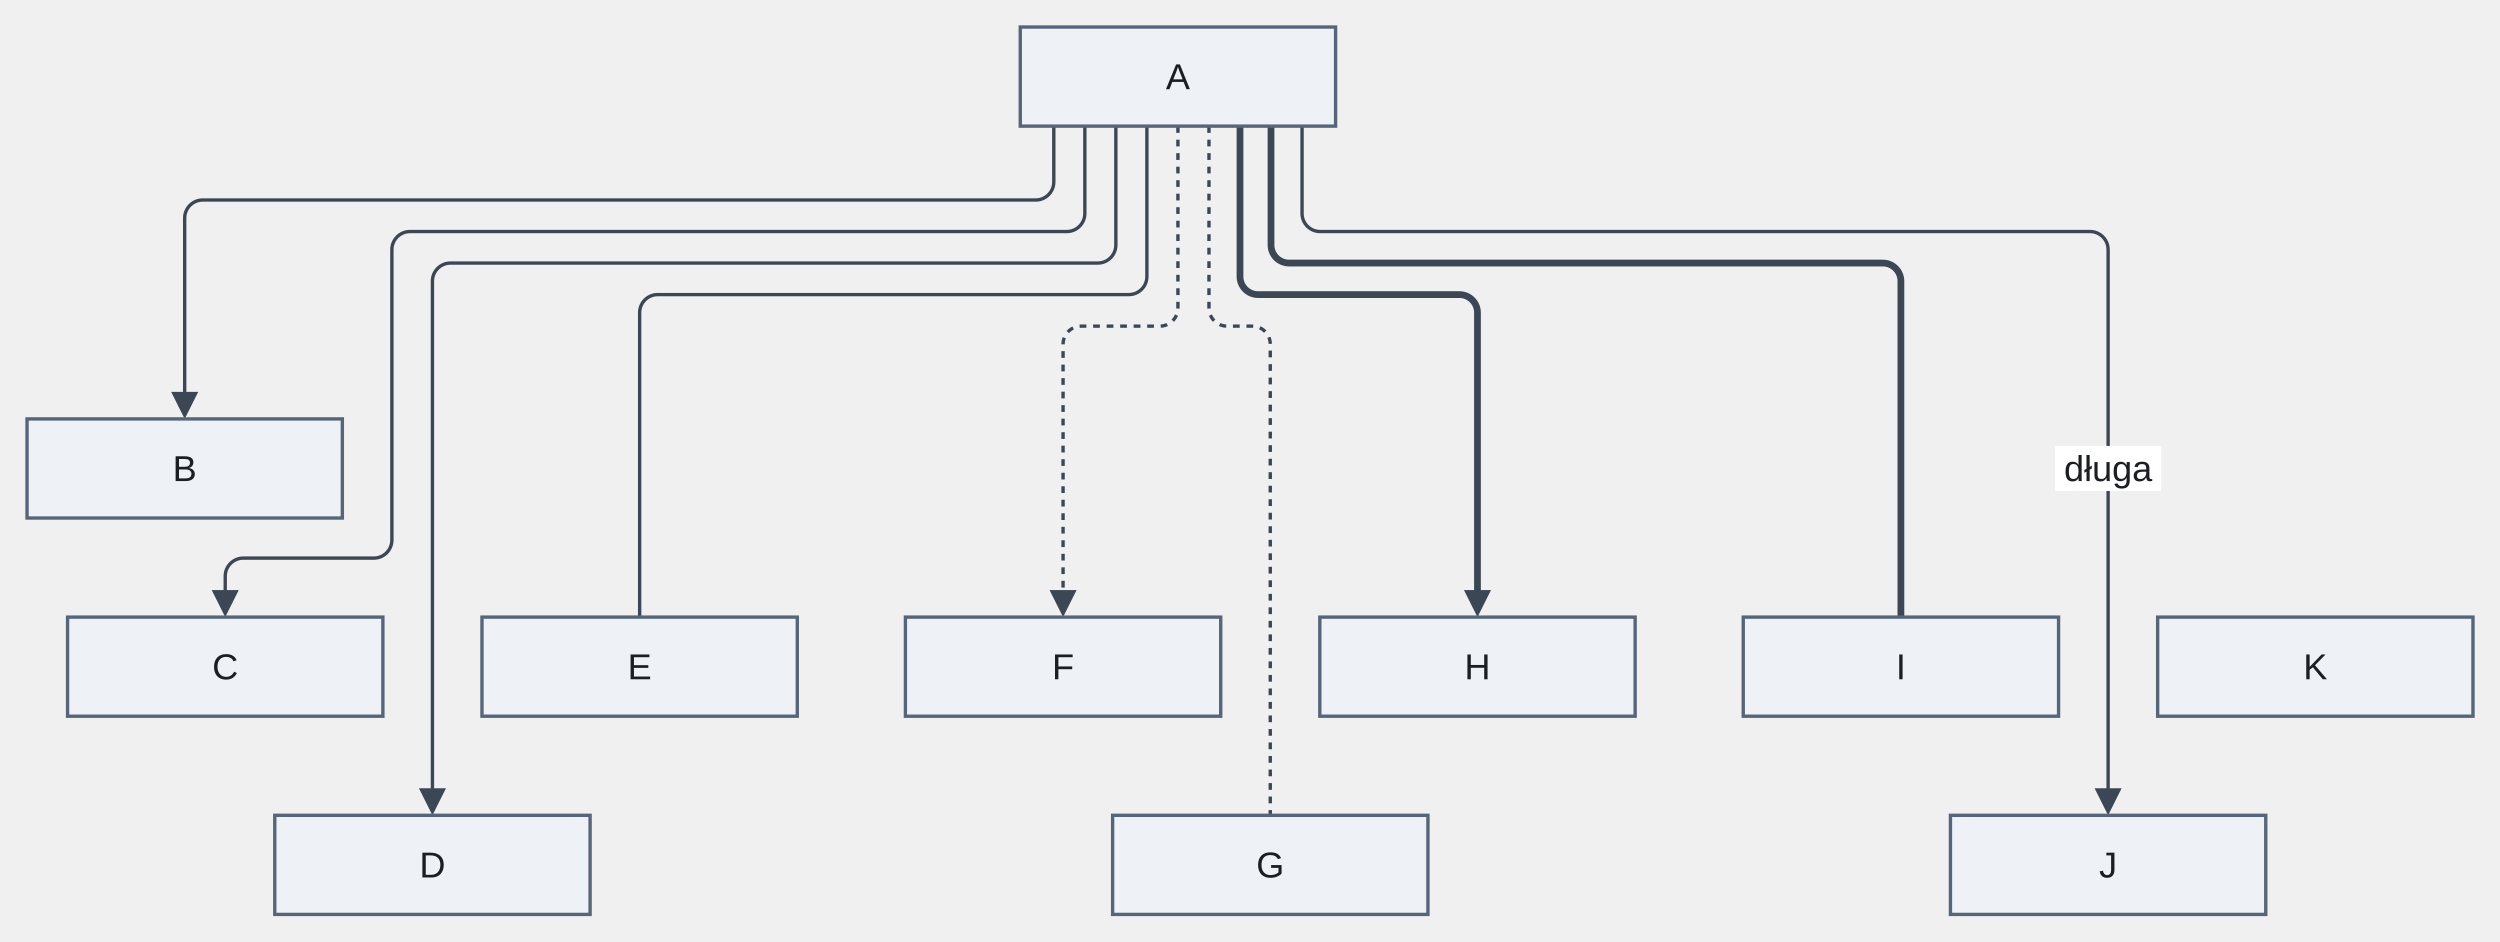
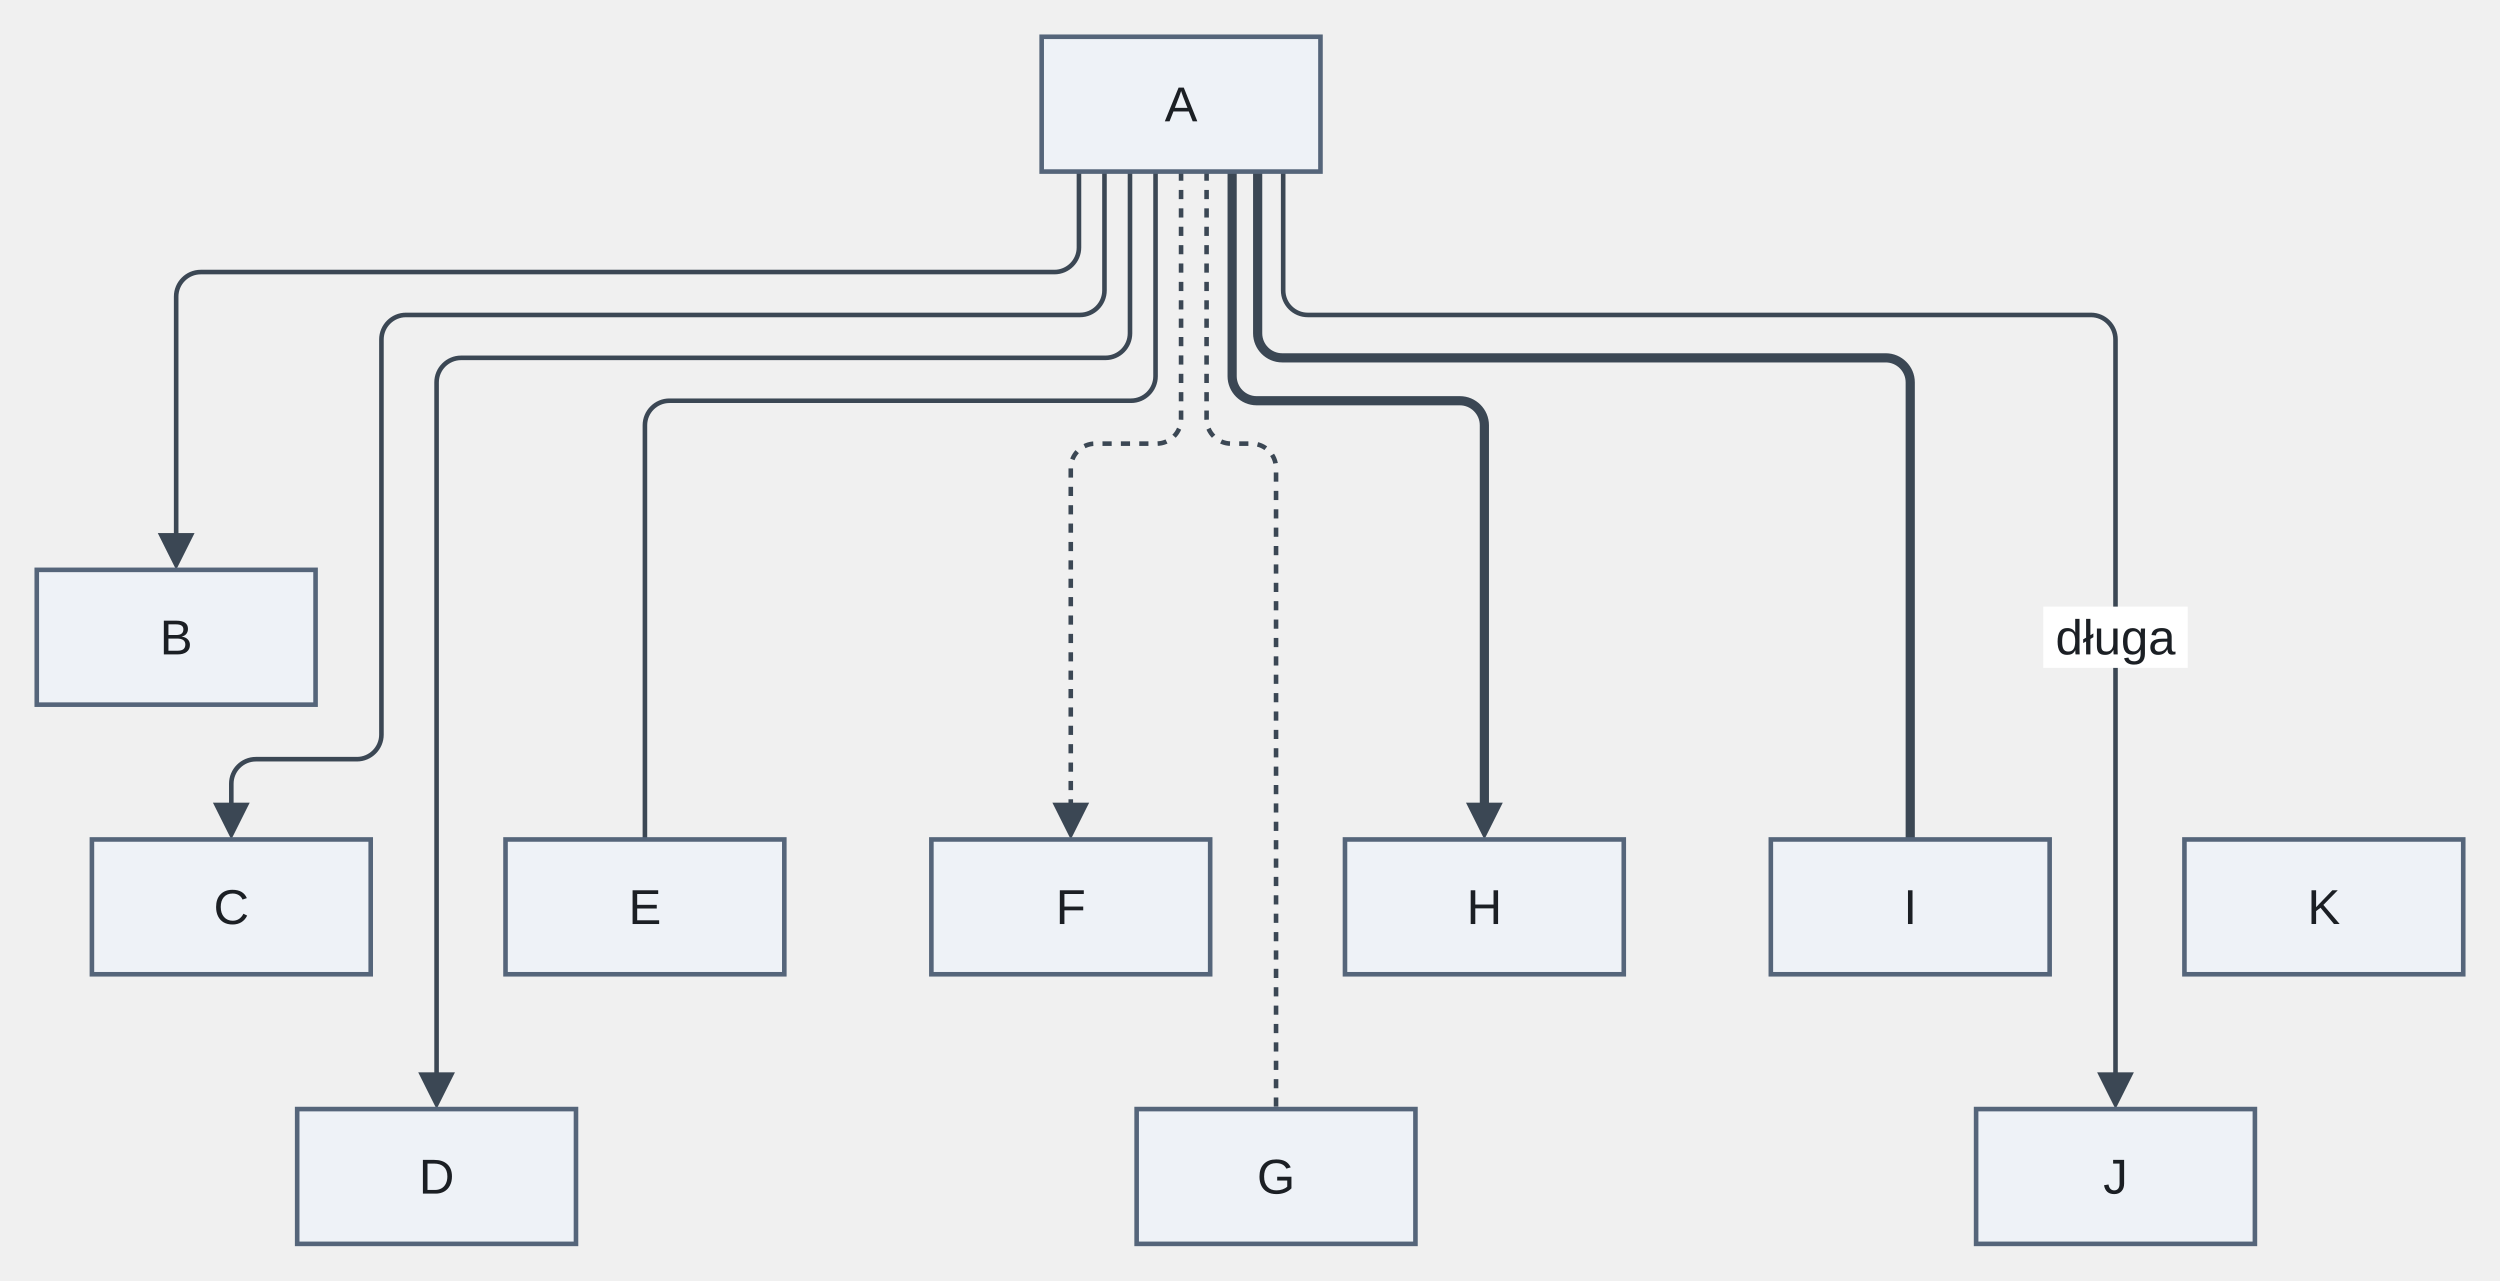
- <svg xmlns="http://www.w3.org/2000/svg" version="1.1" width="1110" height="418" viewBox="-12 -12 1110 418" role="img" font-family="Arimo, Arial, 'Liberation Sans', sans-serif" font-size="16">
-   <path class="edge" d="M455.89 44 L455.89 68.8 C455.89 73.2 452.29 76.8 447.89 76.8 L78 76.8 C73.6 76.8 70 80.4 70 84.8 L70 165.6" fill="none" stroke="#3b4754" stroke-width="1.5" />
-   <path class="edge" d="M469.67 44 L469.67 82.8 C469.67 87.2 466.07 90.8 461.67 90.8 L170 90.8 C165.6 90.8 162 94.4 162 98.8 L162 174 L162 218 L162 227.8 C162 232.2 158.4 235.8 154 235.8 L96 235.8 C91.6 235.8 88 239.4 88 243.8 L88 253.6" fill="none" stroke="#3b4754" stroke-width="1.5" />
-   <path class="edge" d="M483.44 44 L483.44 96.8 C483.44 101.2 479.84 104.8 475.44 104.8 L188 104.8 C183.6 104.8 180 108.4 180 112.8 L180 174 L180 341.6" fill="none" stroke="#3b4754" stroke-width="1.5" />
-   <path class="edge" d="M497.22 44 L497.22 110.8 C497.22 115.2 493.62 118.8 489.22 118.8 L280 118.8 C275.6 118.8 272 122.4 272 126.8 L272 174 L272 262" fill="none" stroke="#3b4754" stroke-width="1.5" />
-   <path class="edge" d="M511 44 L511 124.8 C511 129.2 507.4 132.8 503 132.8 L468 132.8 C463.6 132.8 460 136.4 460 140.8 L460 174 L460 253.6" fill="none" stroke="#3b4754" stroke-width="1.5" stroke-dasharray="3 3" />
-   <path class="edge" d="M524.78 44 L524.78 124.8 C524.78 129.2 528.38 132.8 532.78 132.8 L544 132.8 C548.4 132.8 552 136.4 552 140.8 L552 174 L552 350" fill="none" stroke="#3b4754" stroke-width="1.5" stroke-dasharray="3 3" />
-   <path class="edge" d="M538.56 44 L538.56 110.8 C538.56 115.2 542.16 118.8 546.56 118.8 L636 118.8 C640.4 118.8 644 122.4 644 126.8 L644 174 L644 253.6" fill="none" stroke="#3b4754" stroke-width="3" />
-   <path class="edge" d="M552.33 44 L552.33 96.8 C552.33 101.2 555.93 104.8 560.33 104.8 L824 104.8 C828.4 104.8 832 108.4 832 112.8 L832 174 L832 262" fill="none" stroke="#3b4754" stroke-width="3" />
-   <path class="edge" d="M566.11 44 L566.11 82.8 C566.11 87.2 569.71 90.8 574.11 90.8 L916 90.8 C920.4 90.8 924 94.4 924 98.8 L924 174 L924 341.6" fill="none" stroke="#3b4754" stroke-width="1.5" />
-   <rect class="edge-label-background" x="900.43" y="186" width="47.15" height="20" fill="#ffffff" />
-   <polygon class="arrowhead" points="70,174 64,162 76,162" fill="#3b4754" />
-   <polygon class="arrowhead" points="88,262 82,250 94,250" fill="#3b4754" />
-   <polygon class="arrowhead" points="180,350 174,338 186,338" fill="#3b4754" />
-   <polygon class="arrowhead" points="460,262 454,250 466,250" fill="#3b4754" />
-   <polygon class="arrowhead" points="644,262 638,250 650,250" fill="#3b4754" />
-   <polygon class="arrowhead" points="924,350 918,338 930,338" fill="#3b4754" />
-   <rect class="node" x="441" y="0" width="140" height="44" fill="#eef2f7" stroke="#55657a" stroke-width="1.5" />
-   <rect class="node" x="0" y="174" width="140" height="44" fill="#eef2f7" stroke="#55657a" stroke-width="1.5" />
-   <rect class="node" x="18" y="262" width="140" height="44" fill="#eef2f7" stroke="#55657a" stroke-width="1.5" />
-   <rect class="node" x="202" y="262" width="140" height="44" fill="#eef2f7" stroke="#55657a" stroke-width="1.5" />
-   <rect class="node" x="390" y="262" width="140" height="44" fill="#eef2f7" stroke="#55657a" stroke-width="1.5" />
-   <rect class="node" x="574" y="262" width="140" height="44" fill="#eef2f7" stroke="#55657a" stroke-width="1.5" />
-   <rect class="node" x="762" y="262" width="140" height="44" fill="#eef2f7" stroke="#55657a" stroke-width="1.5" />
-   <rect class="node" x="946" y="262" width="140" height="44" fill="#eef2f7" stroke="#55657a" stroke-width="1.5" />
-   <rect class="node" x="110" y="350" width="140" height="44" fill="#eef2f7" stroke="#55657a" stroke-width="1.5" />
-   <rect class="node" x="482" y="350" width="140" height="44" fill="#eef2f7" stroke="#55657a" stroke-width="1.5" />
-   <rect class="node" x="854" y="350" width="140" height="44" fill="#eef2f7" stroke="#55657a" stroke-width="1.5" />
-   <text class="node-label" x="511" y="27.6" text-anchor="middle" fill="#1b1f24">A</text>
-   <text class="node-label" x="70" y="201.6" text-anchor="middle" fill="#1b1f24">B</text>
-   <text class="node-label" x="88" y="289.6" text-anchor="middle" fill="#1b1f24">C</text>
-   <text class="node-label" x="272" y="289.6" text-anchor="middle" fill="#1b1f24">E</text>
-   <text class="node-label" x="460" y="289.6" text-anchor="middle" fill="#1b1f24">F</text>
-   <text class="node-label" x="644" y="289.6" text-anchor="middle" fill="#1b1f24">H</text>
-   <text class="node-label" x="832" y="289.6" text-anchor="middle" fill="#1b1f24">I</text>
-   <text class="node-label" x="1016" y="289.6" text-anchor="middle" fill="#1b1f24">K</text>
-   <text class="node-label" x="180" y="377.6" text-anchor="middle" fill="#1b1f24">D</text>
-   <text class="node-label" x="552" y="377.6" text-anchor="middle" fill="#1b1f24">G</text>
-   <text class="node-label" x="924" y="377.6" text-anchor="middle" fill="#1b1f24">J</text>
-   <text class="edge-label" x="924" y="201.6" text-anchor="middle" fill="#1b1f24">długa</text>
+ <svg xmlns="http://www.w3.org/2000/svg" version="1.1" width="816" height="418" viewBox="-11.5 -12 816 418" role="img" font-family="Arimo, Arial, 'Liberation Sans', sans-serif" font-size="16">
+   <path class="edge" d="M340.67 44 L340.67 68.8 C340.67 73.2 337.07 76.8 332.67 76.8 L54 76.8 C49.6 76.8 46 80.4 46 84.8 L46 165.6" fill="none" stroke="#3b4754" stroke-width="1.5" />
+   <path class="edge" d="M349 44 L349 82.8 C349 87.2 345.4 90.8 341 90.8 L121 90.8 C116.6 90.8 113 94.4 113 98.8 L113 174 L113 218 L113 227.8 C113 232.2 109.4 235.8 105 235.8 L72 235.8 C67.6 235.8 64 239.4 64 243.8 L64 253.6" fill="none" stroke="#3b4754" stroke-width="1.5" />
+   <path class="edge" d="M357.33 44 L357.33 96.8 C357.33 101.2 353.73 104.8 349.33 104.8 L139 104.8 C134.6 104.8 131 108.4 131 112.8 L131 174 L131 341.6" fill="none" stroke="#3b4754" stroke-width="1.5" />
+   <path class="edge" d="M365.67 44 L365.67 110.8 C365.67 115.2 362.07 118.8 357.67 118.8 L207 118.8 C202.6 118.8 199 122.4 199 126.8 L199 174 L199 262" fill="none" stroke="#3b4754" stroke-width="1.5" />
+   <path class="edge" d="M374 44 L374 124.8 C374 129.2 370.4 132.8 366 132.8 L346 132.8 C341.6 132.8 338 136.4 338 140.8 L338 174 L338 253.6" fill="none" stroke="#3b4754" stroke-width="1.5" stroke-dasharray="3 3" />
+   <path class="edge" d="M382.33 44 L382.33 124.8 C382.33 129.2 385.93 132.8 390.33 132.8 L397 132.8 C401.4 132.8 405 136.4 405 140.8 L405 174 L405 350" fill="none" stroke="#3b4754" stroke-width="1.5" stroke-dasharray="3 3" />
+   <path class="edge" d="M390.67 44 L390.67 110.8 C390.67 115.2 394.27 118.8 398.67 118.8 L465 118.8 C469.4 118.8 473 122.4 473 126.8 L473 174 L473 253.6" fill="none" stroke="#3b4754" stroke-width="3" />
+   <path class="edge" d="M399 44 L399 96.8 C399 101.2 402.6 104.8 407 104.8 L604 104.8 C608.4 104.8 612 108.4 612 112.8 L612 174 L612 262" fill="none" stroke="#3b4754" stroke-width="3" />
+   <path class="edge" d="M407.33 44 L407.33 82.8 C407.33 87.2 410.93 90.8 415.33 90.8 L671 90.8 C675.4 90.8 679 94.4 679 98.8 L679 174 L679 341.6" fill="none" stroke="#3b4754" stroke-width="1.5" />
+   <rect class="edge-label-background" x="655.43" y="186" width="47.15" height="20" fill="#ffffff" />
+   <polygon class="arrowhead" points="46,174 40,162 52,162" fill="#3b4754" />
+   <polygon class="arrowhead" points="64,262 58,250 70,250" fill="#3b4754" />
+   <polygon class="arrowhead" points="131,350 125,338 137,338" fill="#3b4754" />
+   <polygon class="arrowhead" points="338,262 332,250 344,250" fill="#3b4754" />
+   <polygon class="arrowhead" points="473,262 467,250 479,250" fill="#3b4754" />
+   <polygon class="arrowhead" points="679,350 673,338 685,338" fill="#3b4754" />
+   <rect class="node" x="328.5" y="0" width="91" height="44" fill="#eef2f7" stroke="#55657a" stroke-width="1.5" />
+   <rect class="node" x="0.5" y="174" width="91" height="44" fill="#eef2f7" stroke="#55657a" stroke-width="1.5" />
+   <rect class="node" x="18.5" y="262" width="91" height="44" fill="#eef2f7" stroke="#55657a" stroke-width="1.5" />
+   <rect class="node" x="153.5" y="262" width="91" height="44" fill="#eef2f7" stroke="#55657a" stroke-width="1.5" />
+   <rect class="node" x="292.5" y="262" width="91" height="44" fill="#eef2f7" stroke="#55657a" stroke-width="1.5" />
+   <rect class="node" x="427.5" y="262" width="91" height="44" fill="#eef2f7" stroke="#55657a" stroke-width="1.5" />
+   <rect class="node" x="566.5" y="262" width="91" height="44" fill="#eef2f7" stroke="#55657a" stroke-width="1.5" />
+   <rect class="node" x="701.5" y="262" width="91" height="44" fill="#eef2f7" stroke="#55657a" stroke-width="1.5" />
+   <rect class="node" x="85.5" y="350" width="91" height="44" fill="#eef2f7" stroke="#55657a" stroke-width="1.5" />
+   <rect class="node" x="359.5" y="350" width="91" height="44" fill="#eef2f7" stroke="#55657a" stroke-width="1.5" />
+   <rect class="node" x="633.5" y="350" width="91" height="44" fill="#eef2f7" stroke="#55657a" stroke-width="1.5" />
+   <text class="node-label" x="374" y="27.6" text-anchor="middle" fill="#1b1f24">A</text>
+   <text class="node-label" x="46" y="201.6" text-anchor="middle" fill="#1b1f24">B</text>
+   <text class="node-label" x="64" y="289.6" text-anchor="middle" fill="#1b1f24">C</text>
+   <text class="node-label" x="199" y="289.6" text-anchor="middle" fill="#1b1f24">E</text>
+   <text class="node-label" x="338" y="289.6" text-anchor="middle" fill="#1b1f24">F</text>
+   <text class="node-label" x="473" y="289.6" text-anchor="middle" fill="#1b1f24">H</text>
+   <text class="node-label" x="612" y="289.6" text-anchor="middle" fill="#1b1f24">I</text>
+   <text class="node-label" x="747" y="289.6" text-anchor="middle" fill="#1b1f24">K</text>
+   <text class="node-label" x="131" y="377.6" text-anchor="middle" fill="#1b1f24">D</text>
+   <text class="node-label" x="405" y="377.6" text-anchor="middle" fill="#1b1f24">G</text>
+   <text class="node-label" x="679" y="377.6" text-anchor="middle" fill="#1b1f24">J</text>
+   <text class="edge-label" x="679" y="201.6" text-anchor="middle" fill="#1b1f24">długa</text>
</svg>
